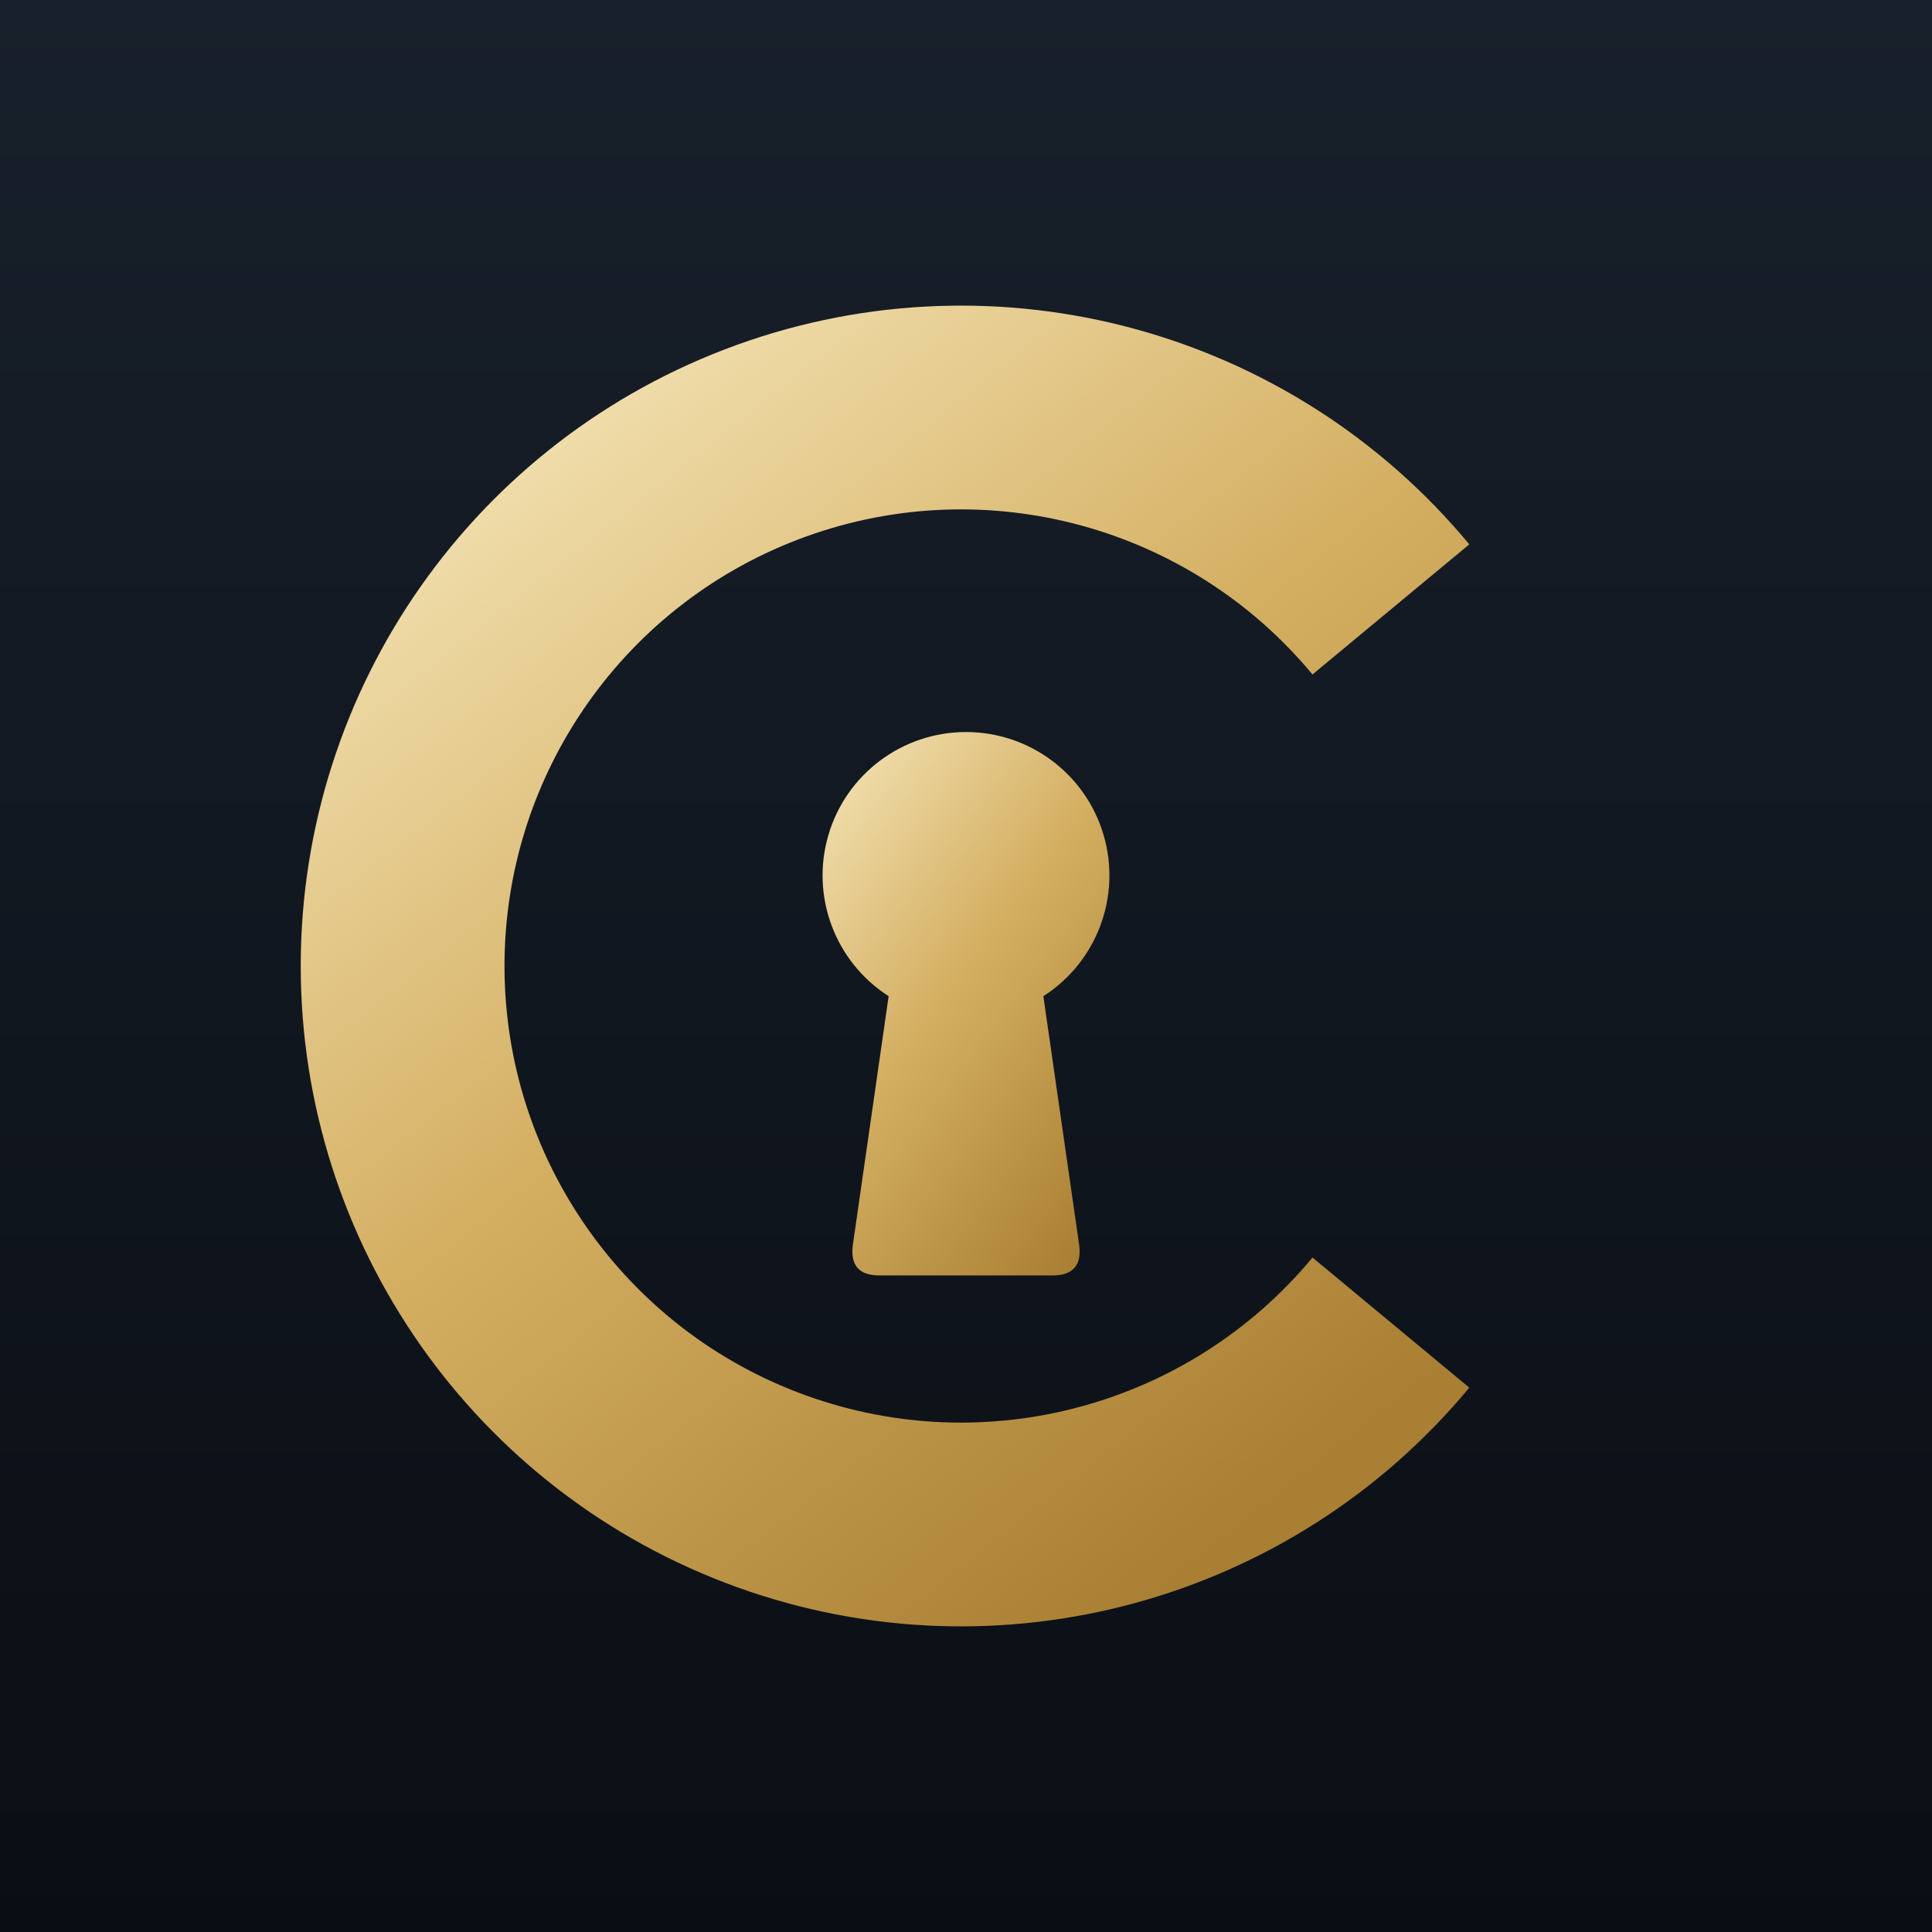
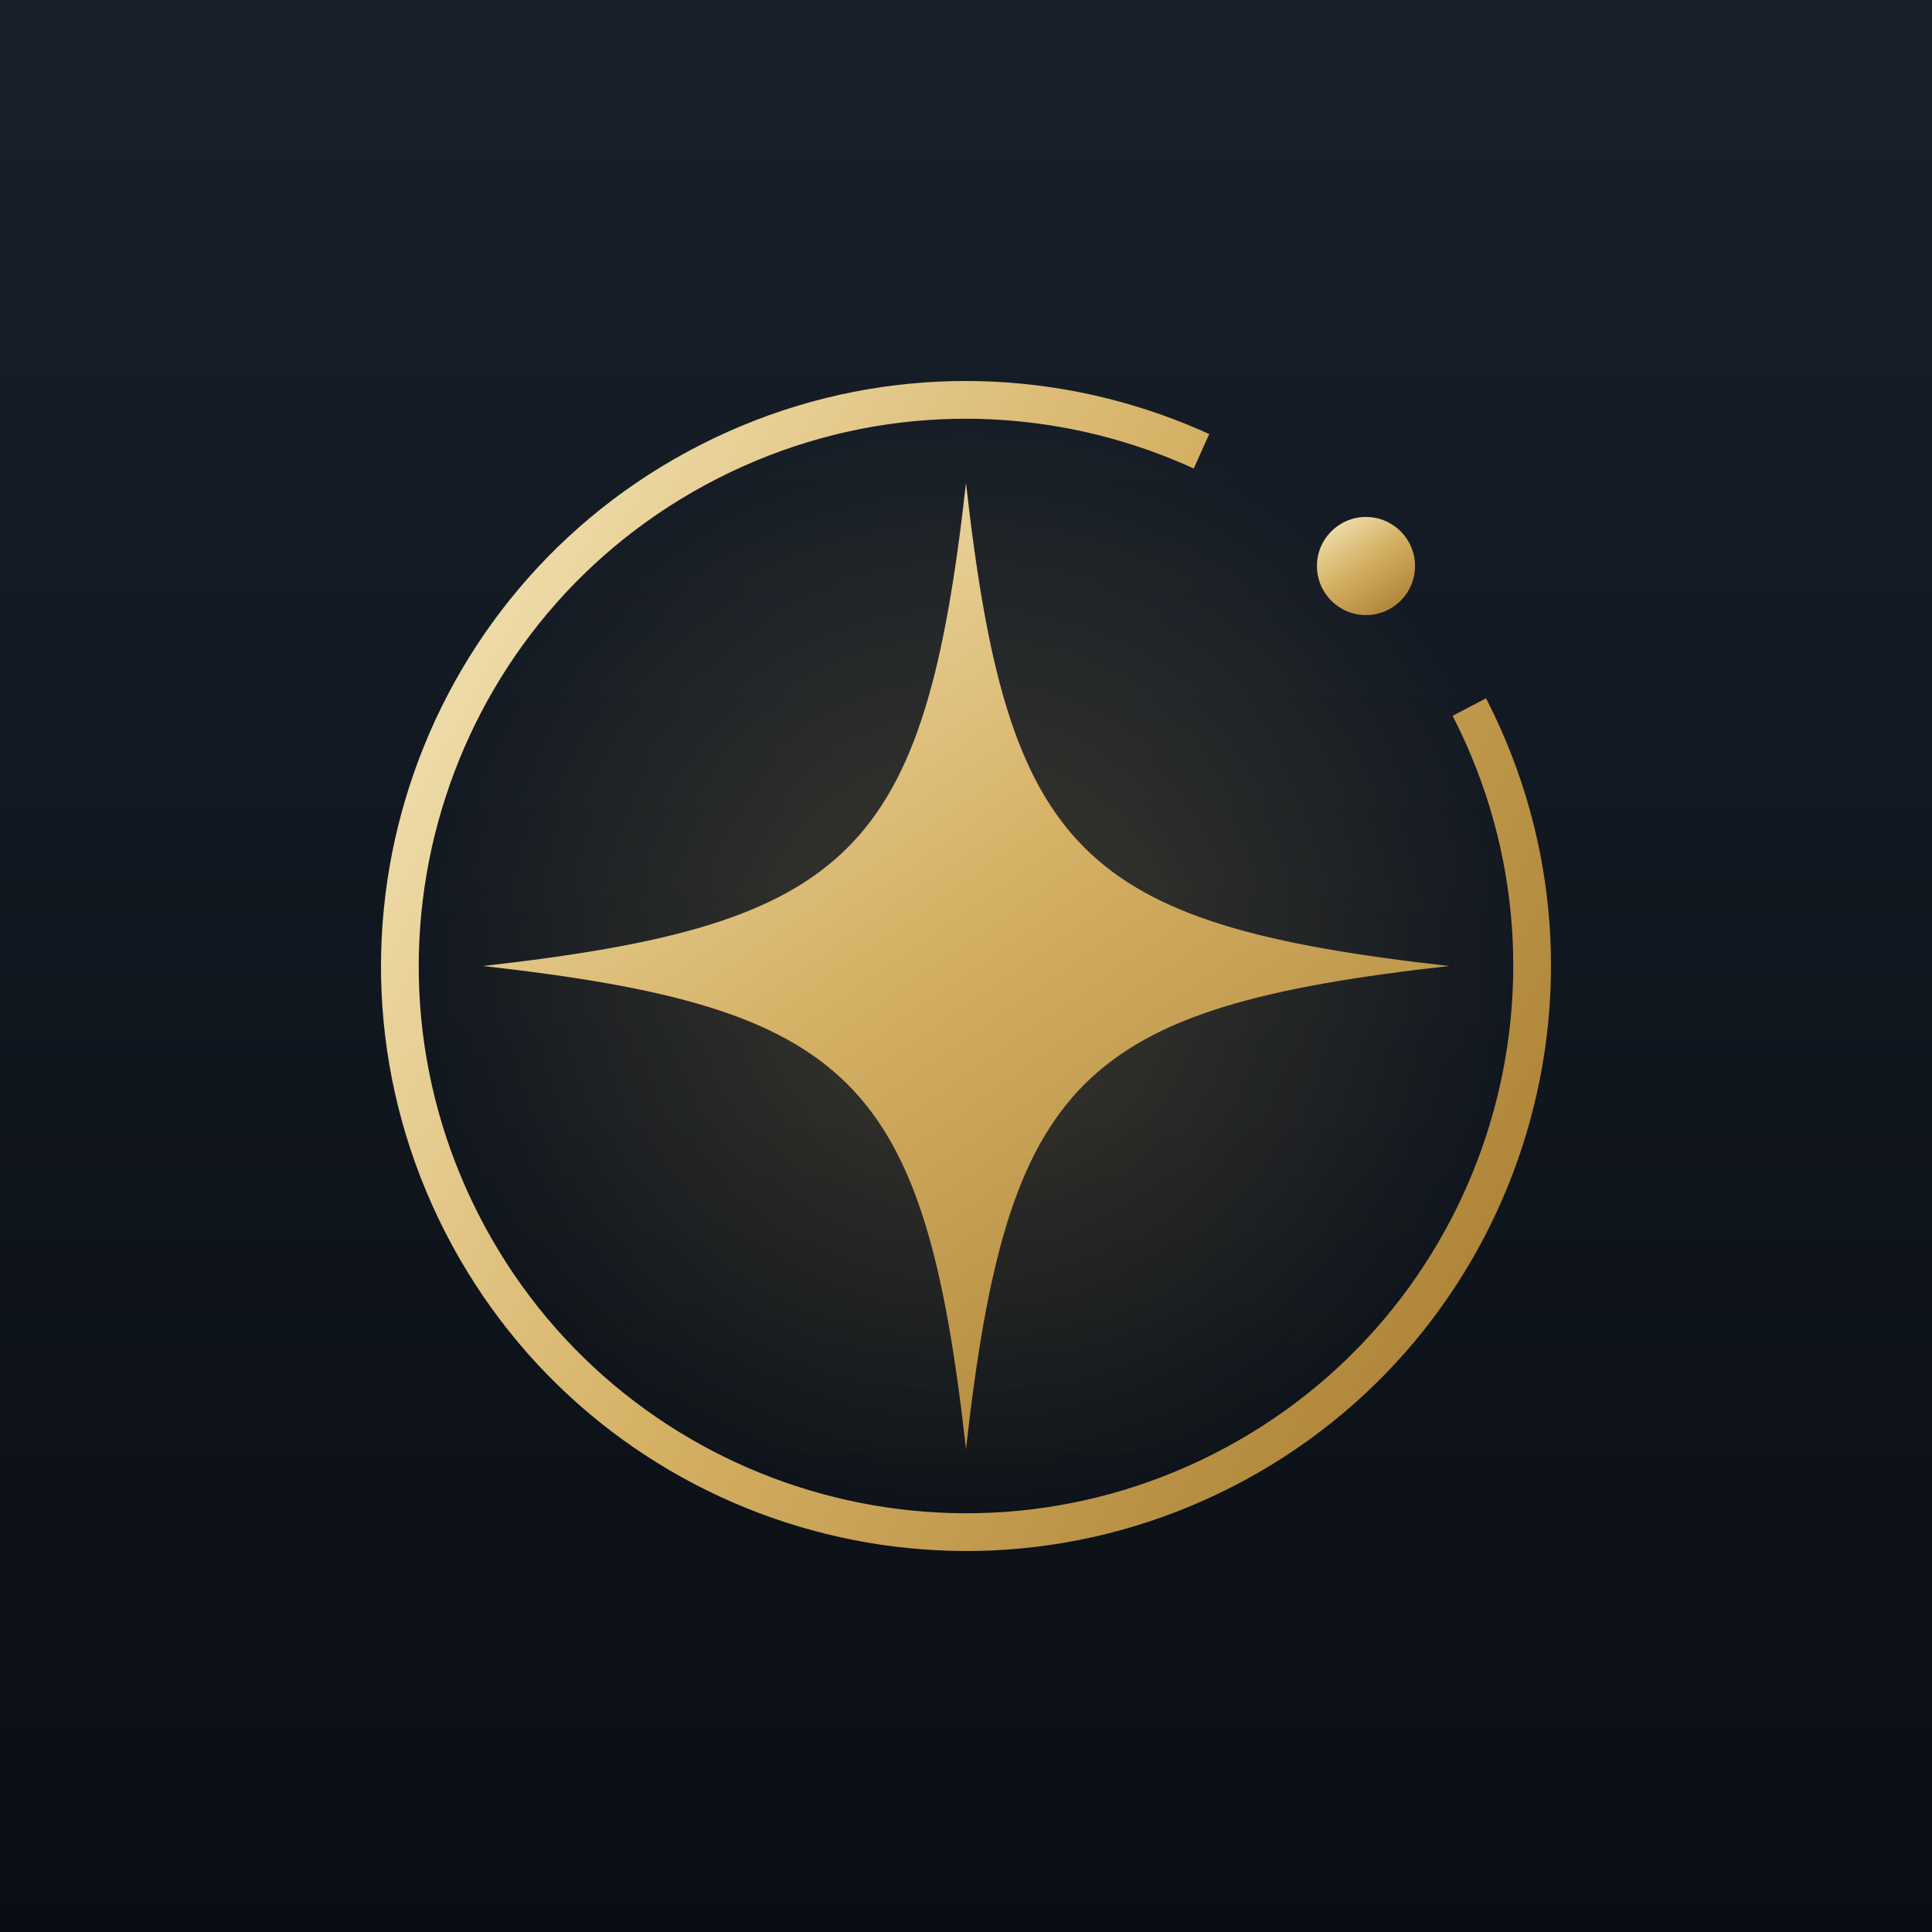
<svg xmlns="http://www.w3.org/2000/svg" viewBox="0 0 512 512" width="512" height="512">
  <defs>
    <linearGradient id="onyx" x1="0" y1="0" x2="0" y2="1">
      <stop offset="0" stop-color="#18202B" />
      <stop offset="1" stop-color="#0A0E14" />
    </linearGradient>
    <linearGradient id="gold" x1="0.15" y1="0" x2="0.85" y2="1">
-       <stop offset="0" stop-color="#F1DFAE" />
-       <stop offset="0.45" stop-color="#D4AF62" />
+       <stop offset="0" stop-color="#F3E3B5" />
+       <stop offset="0.45" stop-color="#D6B266" />
      <stop offset="1" stop-color="#A97F33" />
    </linearGradient>
+     <radialGradient id="glow" cx="0.5" cy="0.5" r="0.5">
+       <stop offset="0" stop-color="#D6B266" stop-opacity="0.22" />
+       <stop offset="1" stop-color="#D6B266" stop-opacity="0" />
+     </radialGradient>
  </defs>
  <rect width="512" height="512" rx="0" fill="url(#onyx)" />
-   <path d="M 368.6 161.5 A 148 148 0 1 0 368.6 350.5" fill="none" stroke="url(#gold)" stroke-width="54" />
-   <path d="M 256 194 A 38 38 0 0 1 276.5 264 L 286 330 Q 287 338 279 338 L 233 338 Q 225 338 226 330 L 235.5 264 A 38 38 0 0 1 256 194 Z" fill="url(#gold)" />
+   <circle cx="256" cy="256" r="150" fill="url(#glow)" />
+   <circle cx="256" cy="256" r="150" fill="none" stroke="url(#gold)" stroke-width="10" stroke-dasharray="842 100" transform="rotate(-27 256 256)" />
+   <circle cx="362" cy="150" r="13" fill="url(#gold)" />
+   <path d="M256 128 C 267 226 286 245 384 256 C 286 267 267 286 256 384 C 245 286 226 267 128 256 C 226 245 245 226 256 128 Z" fill="url(#gold)" />
</svg>
